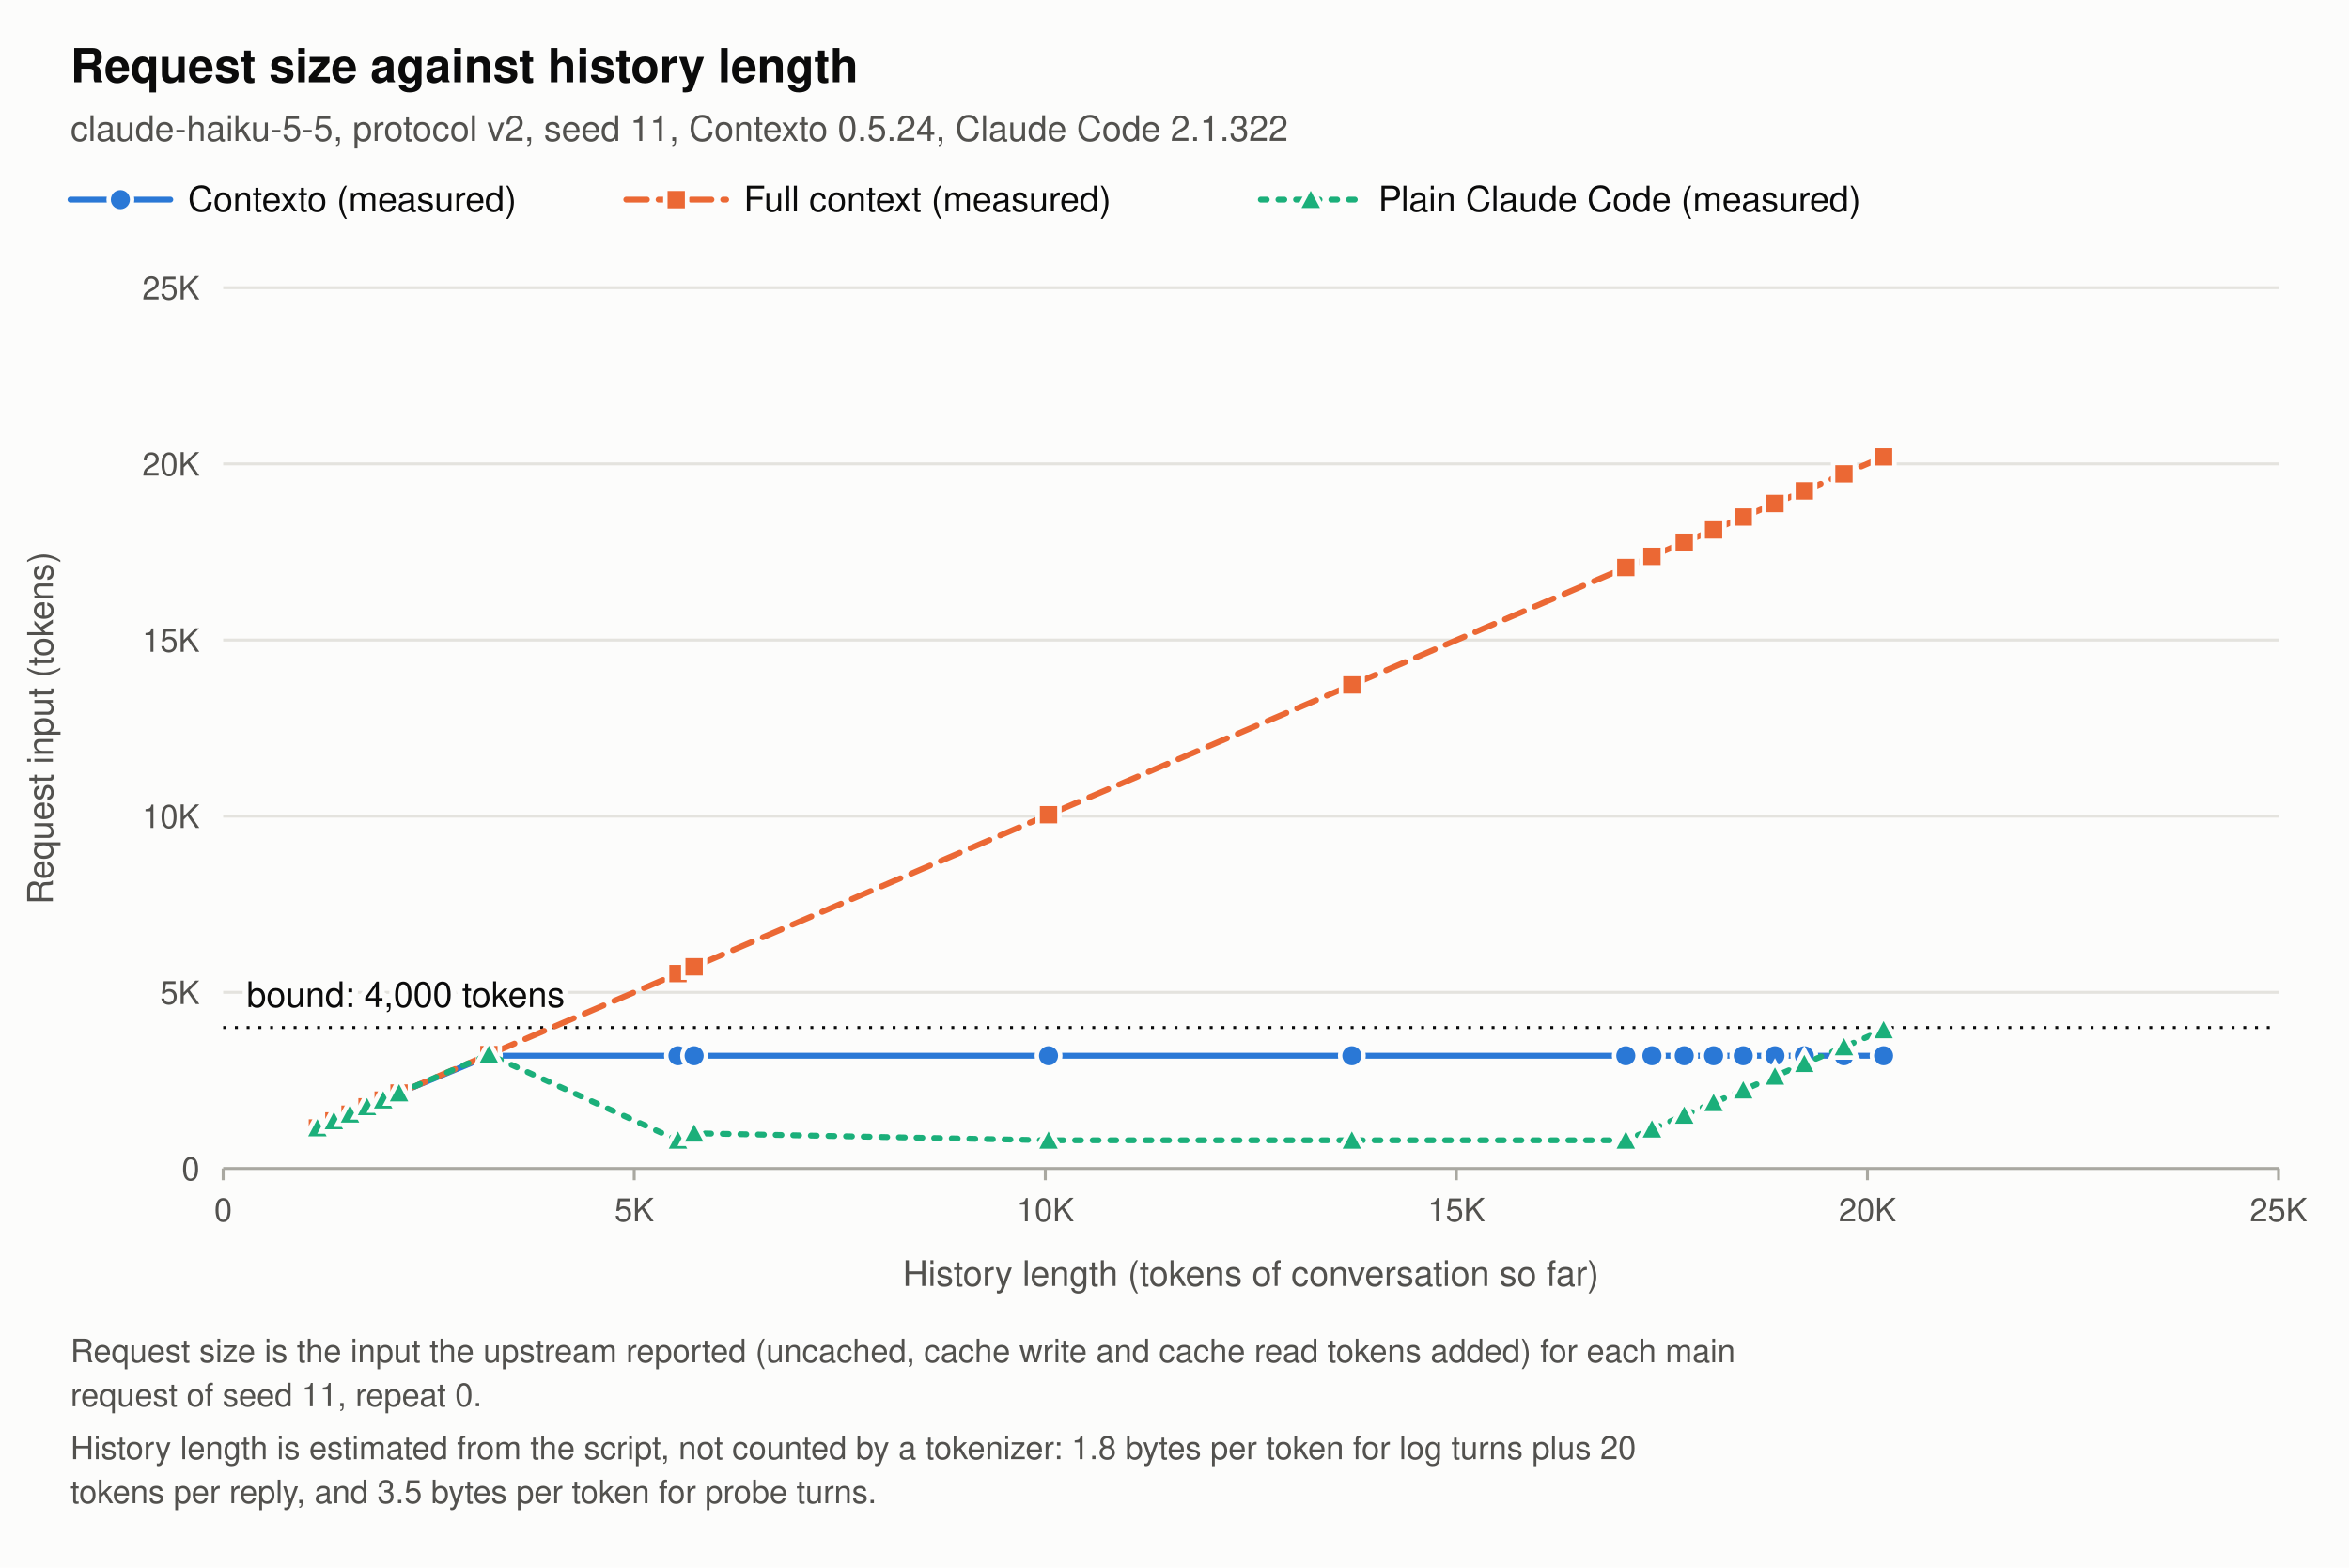
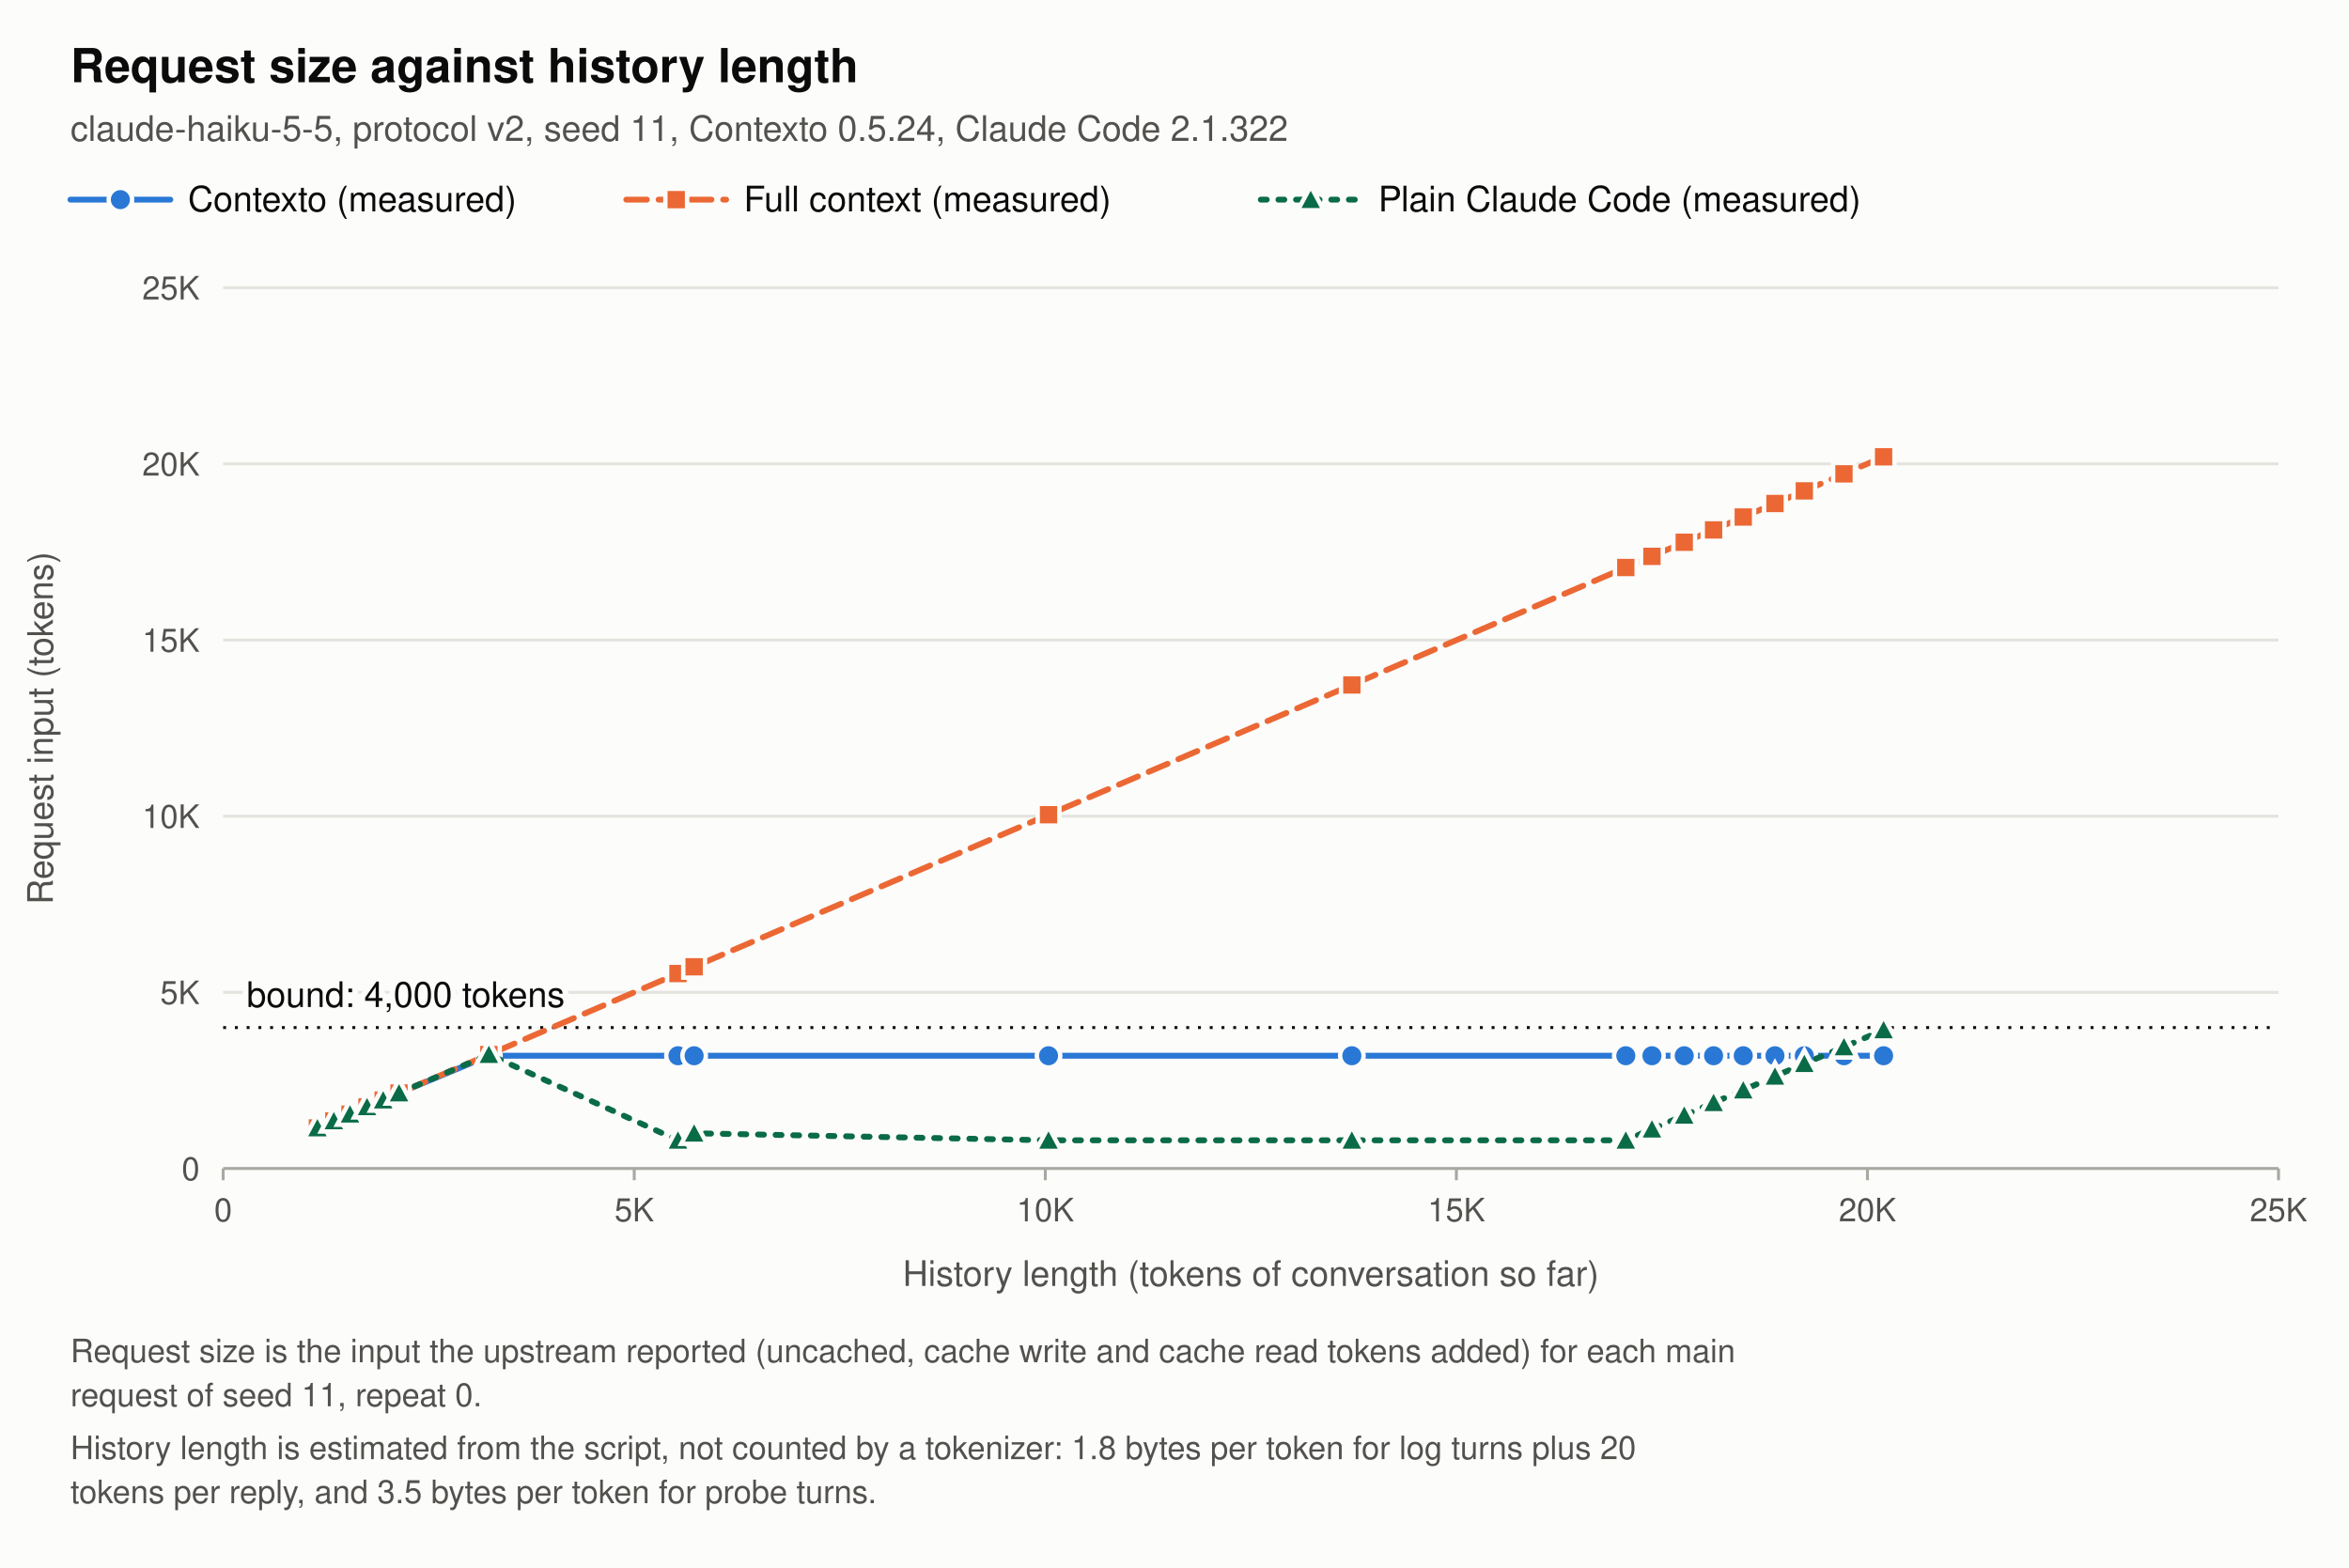
<svg xmlns="http://www.w3.org/2000/svg" viewBox="0 0 800 534" width="800" height="534" role="img" font-family="system-ui, -apple-system, 'Segoe UI', Helvetica, Arial, sans-serif">
  <rect x="0" y="0" width="800" height="534" fill="#fcfcfb" />
-   <text x="24.0" y="28.0" font-size="16" fill="#0b0b0b" text-anchor="start" font-weight="600">Request size against history length</text>
-   <text x="24.0" y="48.0" font-size="12" fill="#52514e" text-anchor="start">claude-haiku-5-5, protocol v2, seed 11, Contexto 0.5.24, Claude Code 2.1.322</text>
+   <text x="24.0" y="28.0" font-size="16" fill="#0b0b0b" text-anchor="start" font-weight="600" data-head="title">Request size against history length</text>
+   <text x="24.0" y="48.0" font-size="12" fill="#52514e" text-anchor="start" data-head="subtitle">claude-haiku-5-5, protocol v2, seed 11, Contexto 0.5.24, Claude Code 2.1.322</text>
  <line x1="24.0" y1="68.0" x2="58.0" y2="68.0" stroke="#2a78d6" stroke-width="2" stroke-linecap="round" />
  <circle cx="41.0" cy="68.0" r="4.0" fill="#2a78d6" stroke="#fcfcfb" stroke-width="1.5" />
  <text x="64.0" y="72.0" font-size="12" fill="#0b0b0b" text-anchor="start" data-legend="contexto">Contexto (measured)</text>
  <line x1="213.3" y1="68.0" x2="247.3" y2="68.0" stroke="#eb6834" stroke-width="2" stroke-linecap="round" stroke-dasharray="7 4" />
  <rect x="226.6" y="64.3" width="7.4" height="7.4" fill="#eb6834" stroke="#fcfcfb" stroke-width="1.5" />
  <text x="253.3" y="72.0" font-size="12" fill="#0b0b0b" text-anchor="start" data-legend="full">Full context (measured)</text>
-   <line x1="429.4" y1="68.0" x2="463.4" y2="68.0" stroke="#1baf7a" stroke-width="2" stroke-linecap="round" stroke-dasharray="2 4" />
-   <polygon points="446.4,63.4 450.8,71.6 442.0,71.6" fill="#1baf7a" stroke="#fcfcfb" stroke-width="1.5" />
+   <line x1="429.4" y1="68.0" x2="463.4" y2="68.0" stroke="#0a6b47" stroke-width="2" stroke-linecap="round" stroke-dasharray="2 4" />
+   <polygon points="446.4,63.4 450.8,71.6 442.0,71.6" fill="#0a6b47" stroke="#fcfcfb" stroke-width="1.5" />
  <text x="469.4" y="72.0" font-size="12" fill="#0b0b0b" text-anchor="start" data-legend="plain">Plain Claude Code (measured)</text>
  <line x1="76.0" y1="398.0" x2="776.0" y2="398.0" stroke="#a9a8a1" stroke-width="1" />
  <text x="68.0" y="402.0" font-size="11" fill="#52514e" text-anchor="end" data-tick="y">0</text>
  <line x1="76.0" y1="338.0" x2="776.0" y2="338.0" stroke="#e4e3de" stroke-width="1" />
  <text x="68.0" y="342.0" font-size="11" fill="#52514e" text-anchor="end" data-tick="y">5K</text>
  <line x1="76.0" y1="278.0" x2="776.0" y2="278.0" stroke="#e4e3de" stroke-width="1" />
  <text x="68.0" y="282.0" font-size="11" fill="#52514e" text-anchor="end" data-tick="y">10K</text>
  <line x1="76.0" y1="218.0" x2="776.0" y2="218.0" stroke="#e4e3de" stroke-width="1" />
  <text x="68.0" y="222.0" font-size="11" fill="#52514e" text-anchor="end" data-tick="y">15K</text>
  <line x1="76.0" y1="158.0" x2="776.0" y2="158.0" stroke="#e4e3de" stroke-width="1" />
  <text x="68.0" y="162.0" font-size="11" fill="#52514e" text-anchor="end" data-tick="y">20K</text>
  <line x1="76.0" y1="98.0" x2="776.0" y2="98.0" stroke="#e4e3de" stroke-width="1" />
  <text x="68.0" y="102.0" font-size="11" fill="#52514e" text-anchor="end" data-tick="y">25K</text>
  <line x1="76.0" y1="398.0" x2="76.0" y2="402.0" stroke="#a9a8a1" stroke-width="1" />
  <text x="76.0" y="416.0" font-size="11" fill="#52514e" text-anchor="middle" data-tick="x">0</text>
  <line x1="216.0" y1="398.0" x2="216.0" y2="402.0" stroke="#a9a8a1" stroke-width="1" />
  <text x="216.0" y="416.0" font-size="11" fill="#52514e" text-anchor="middle" data-tick="x">5K</text>
  <line x1="356.0" y1="398.0" x2="356.0" y2="402.0" stroke="#a9a8a1" stroke-width="1" />
  <text x="356.0" y="416.0" font-size="11" fill="#52514e" text-anchor="middle" data-tick="x">10K</text>
  <line x1="496.0" y1="398.0" x2="496.0" y2="402.0" stroke="#a9a8a1" stroke-width="1" />
  <text x="496.0" y="416.0" font-size="11" fill="#52514e" text-anchor="middle" data-tick="x">15K</text>
  <line x1="636.0" y1="398.0" x2="636.0" y2="402.0" stroke="#a9a8a1" stroke-width="1" />
  <text x="636.0" y="416.0" font-size="11" fill="#52514e" text-anchor="middle" data-tick="x">20K</text>
  <line x1="776.0" y1="398.0" x2="776.0" y2="402.0" stroke="#a9a8a1" stroke-width="1" />
  <text x="776.0" y="416.0" font-size="11" fill="#52514e" text-anchor="middle" data-tick="x">25K</text>
  <text x="426.0" y="438.0" font-size="12" fill="#52514e" text-anchor="middle" data-axis="x">History length (tokens of conversation so far)</text>
  <text x="18.0" y="248.0" font-size="12" fill="#52514e" text-anchor="middle" data-axis="y" transform="rotate(-90 18 248.0)">Request input (tokens)</text>
  <line x1="76.0" y1="350.0" x2="776.0" y2="350.0" stroke="#0b0b0b" stroke-width="1" stroke-dasharray="1 3" data-bound="4000" />
  <polyline points="108.1,384.2 113.7,381.8 119.2,379.5 125.0,377.0 130.5,374.7 135.9,372.3 166.5,359.6 230.9,359.6 236.4,359.6 357.1,359.6 460.4,359.6 553.7,359.6 562.6,359.6 573.6,359.6 583.6,359.6 593.7,359.6 604.5,359.6 614.5,359.6 628.0,359.6 641.5,359.6" fill="none" stroke="#2a78d6" stroke-width="2" stroke-linejoin="round" stroke-linecap="round" data-series="contexto" />
  <g data-markers="contexto">
    <circle cx="108.1" cy="384.2" r="4.0" fill="#2a78d6" stroke="#fcfcfb" stroke-width="1.5" />
    <circle cx="113.7" cy="381.8" r="4.0" fill="#2a78d6" stroke="#fcfcfb" stroke-width="1.5" />
    <circle cx="119.2" cy="379.5" r="4.0" fill="#2a78d6" stroke="#fcfcfb" stroke-width="1.5" />
    <circle cx="125.0" cy="377.0" r="4.0" fill="#2a78d6" stroke="#fcfcfb" stroke-width="1.5" />
    <circle cx="130.5" cy="374.7" r="4.0" fill="#2a78d6" stroke="#fcfcfb" stroke-width="1.5" />
    <circle cx="135.9" cy="372.3" r="4.0" fill="#2a78d6" stroke="#fcfcfb" stroke-width="1.5" />
    <circle cx="166.5" cy="359.6" r="4.0" fill="#2a78d6" stroke="#fcfcfb" stroke-width="1.5" />
    <circle cx="230.9" cy="359.6" r="4.0" fill="#2a78d6" stroke="#fcfcfb" stroke-width="1.5" />
    <circle cx="236.4" cy="359.6" r="4.0" fill="#2a78d6" stroke="#fcfcfb" stroke-width="1.5" />
    <circle cx="357.1" cy="359.6" r="4.0" fill="#2a78d6" stroke="#fcfcfb" stroke-width="1.5" />
    <circle cx="460.4" cy="359.6" r="4.0" fill="#2a78d6" stroke="#fcfcfb" stroke-width="1.5" />
    <circle cx="553.7" cy="359.6" r="4.0" fill="#2a78d6" stroke="#fcfcfb" stroke-width="1.5" />
    <circle cx="562.6" cy="359.6" r="4.0" fill="#2a78d6" stroke="#fcfcfb" stroke-width="1.5" />
    <circle cx="573.6" cy="359.6" r="4.0" fill="#2a78d6" stroke="#fcfcfb" stroke-width="1.5" />
    <circle cx="583.6" cy="359.6" r="4.0" fill="#2a78d6" stroke="#fcfcfb" stroke-width="1.5" />
    <circle cx="593.7" cy="359.6" r="4.0" fill="#2a78d6" stroke="#fcfcfb" stroke-width="1.5" />
    <circle cx="604.5" cy="359.6" r="4.0" fill="#2a78d6" stroke="#fcfcfb" stroke-width="1.5" />
    <circle cx="614.5" cy="359.6" r="4.0" fill="#2a78d6" stroke="#fcfcfb" stroke-width="1.5" />
    <circle cx="628.0" cy="359.6" r="4.0" fill="#2a78d6" stroke="#fcfcfb" stroke-width="1.5" />
    <circle cx="641.5" cy="359.6" r="4.0" fill="#2a78d6" stroke="#fcfcfb" stroke-width="1.5" />
  </g>
  <polyline points="108.1,384.2 113.7,381.8 119.2,379.5 125.0,377.0 130.5,374.7 135.9,372.3 166.5,359.2 230.9,331.6 236.4,329.3 357.1,277.5 460.4,233.3 553.7,193.3 562.6,189.5 573.6,184.7 583.6,180.5 593.7,176.1 604.5,171.5 614.5,167.2 628.0,161.4 641.5,155.6" fill="none" stroke="#eb6834" stroke-width="2" stroke-linejoin="round" stroke-linecap="round" data-series="full" stroke-dasharray="7 4" />
  <g data-markers="full">
    <rect x="104.4" y="380.5" width="7.4" height="7.4" fill="#eb6834" stroke="#fcfcfb" stroke-width="1.5" />
    <rect x="110.0" y="378.1" width="7.4" height="7.4" fill="#eb6834" stroke="#fcfcfb" stroke-width="1.5" />
    <rect x="115.5" y="375.8" width="7.4" height="7.4" fill="#eb6834" stroke="#fcfcfb" stroke-width="1.5" />
    <rect x="121.3" y="373.3" width="7.4" height="7.4" fill="#eb6834" stroke="#fcfcfb" stroke-width="1.5" />
    <rect x="126.8" y="371.0" width="7.4" height="7.4" fill="#eb6834" stroke="#fcfcfb" stroke-width="1.5" />
    <rect x="132.2" y="368.6" width="7.4" height="7.4" fill="#eb6834" stroke="#fcfcfb" stroke-width="1.5" />
    <rect x="162.8" y="355.5" width="7.4" height="7.4" fill="#eb6834" stroke="#fcfcfb" stroke-width="1.5" />
    <rect x="227.2" y="327.9" width="7.4" height="7.4" fill="#eb6834" stroke="#fcfcfb" stroke-width="1.5" />
    <rect x="232.7" y="325.6" width="7.4" height="7.4" fill="#eb6834" stroke="#fcfcfb" stroke-width="1.5" />
    <rect x="353.4" y="273.8" width="7.4" height="7.4" fill="#eb6834" stroke="#fcfcfb" stroke-width="1.5" />
    <rect x="456.7" y="229.6" width="7.4" height="7.4" fill="#eb6834" stroke="#fcfcfb" stroke-width="1.5" />
    <rect x="550.0" y="189.6" width="7.4" height="7.4" fill="#eb6834" stroke="#fcfcfb" stroke-width="1.5" />
    <rect x="558.9" y="185.8" width="7.4" height="7.4" fill="#eb6834" stroke="#fcfcfb" stroke-width="1.5" />
    <rect x="569.9" y="181.0" width="7.4" height="7.4" fill="#eb6834" stroke="#fcfcfb" stroke-width="1.5" />
    <rect x="579.9" y="176.8" width="7.4" height="7.4" fill="#eb6834" stroke="#fcfcfb" stroke-width="1.5" />
    <rect x="590.0" y="172.4" width="7.4" height="7.4" fill="#eb6834" stroke="#fcfcfb" stroke-width="1.5" />
    <rect x="600.8" y="167.8" width="7.4" height="7.4" fill="#eb6834" stroke="#fcfcfb" stroke-width="1.5" />
    <rect x="610.8" y="163.5" width="7.4" height="7.4" fill="#eb6834" stroke="#fcfcfb" stroke-width="1.5" />
    <rect x="624.3" y="157.7" width="7.4" height="7.4" fill="#eb6834" stroke="#fcfcfb" stroke-width="1.5" />
    <rect x="637.8" y="151.9" width="7.4" height="7.4" fill="#eb6834" stroke="#fcfcfb" stroke-width="1.5" />
  </g>
-   <polyline points="108.1,384.2 113.7,381.8 119.2,379.5 125.0,377.0 130.5,374.7 135.9,372.3 166.5,359.2 230.9,388.4 236.4,386.0 357.1,388.4 460.4,388.4 553.7,388.4 562.6,384.6 573.6,379.9 583.6,375.6 593.7,371.3 604.5,366.6 614.5,362.3 628.0,356.6 641.5,350.8" fill="none" stroke="#1baf7a" stroke-width="2" stroke-linejoin="round" stroke-linecap="round" data-series="plain" stroke-dasharray="2 4" />
+   <polyline points="108.1,384.2 113.7,381.8 119.2,379.5 125.0,377.0 130.5,374.7 135.9,372.3 166.5,359.2 230.9,388.4 236.4,386.0 357.1,388.4 460.4,388.4 553.7,388.4 562.6,384.6 573.6,379.9 583.6,375.6 593.7,371.3 604.5,366.6 614.5,362.3 628.0,356.6 641.5,350.8" fill="none" stroke="#0a6b47" stroke-width="2" stroke-linejoin="round" stroke-linecap="round" data-series="plain" stroke-dasharray="2 4" />
  <g data-markers="plain">
-     <polygon points="108.1,379.6 112.5,387.8 103.7,387.8" fill="#1baf7a" stroke="#fcfcfb" stroke-width="1.5" />
-     <polygon points="113.7,377.2 118.1,385.4 109.3,385.4" fill="#1baf7a" stroke="#fcfcfb" stroke-width="1.5" />
-     <polygon points="119.2,374.9 123.6,383.1 114.8,383.1" fill="#1baf7a" stroke="#fcfcfb" stroke-width="1.5" />
-     <polygon points="125.0,372.4 129.4,380.6 120.6,380.6" fill="#1baf7a" stroke="#fcfcfb" stroke-width="1.5" />
-     <polygon points="130.5,370.1 134.9,378.3 126.1,378.3" fill="#1baf7a" stroke="#fcfcfb" stroke-width="1.5" />
-     <polygon points="135.9,367.7 140.3,375.9 131.5,375.9" fill="#1baf7a" stroke="#fcfcfb" stroke-width="1.5" />
-     <polygon points="166.5,354.6 170.9,362.8 162.1,362.8" fill="#1baf7a" stroke="#fcfcfb" stroke-width="1.5" />
-     <polygon points="230.9,383.8 235.3,392.0 226.5,392.0" fill="#1baf7a" stroke="#fcfcfb" stroke-width="1.5" />
-     <polygon points="236.4,381.4 240.8,389.6 232.0,389.6" fill="#1baf7a" stroke="#fcfcfb" stroke-width="1.5" />
-     <polygon points="357.1,383.8 361.5,392.0 352.7,392.0" fill="#1baf7a" stroke="#fcfcfb" stroke-width="1.5" />
-     <polygon points="460.4,383.8 464.8,392.0 456.0,392.0" fill="#1baf7a" stroke="#fcfcfb" stroke-width="1.5" />
-     <polygon points="553.7,383.8 558.1,392.0 549.3,392.0" fill="#1baf7a" stroke="#fcfcfb" stroke-width="1.5" />
-     <polygon points="562.6,380.0 567.0,388.2 558.2,388.2" fill="#1baf7a" stroke="#fcfcfb" stroke-width="1.5" />
-     <polygon points="573.6,375.3 578.0,383.5 569.2,383.5" fill="#1baf7a" stroke="#fcfcfb" stroke-width="1.5" />
-     <polygon points="583.6,371.0 588.0,379.2 579.2,379.2" fill="#1baf7a" stroke="#fcfcfb" stroke-width="1.5" />
-     <polygon points="593.7,366.7 598.1,374.9 589.3,374.9" fill="#1baf7a" stroke="#fcfcfb" stroke-width="1.5" />
-     <polygon points="604.5,362.0 608.9,370.2 600.1,370.2" fill="#1baf7a" stroke="#fcfcfb" stroke-width="1.5" />
-     <polygon points="614.5,357.7 618.9,365.9 610.1,365.9" fill="#1baf7a" stroke="#fcfcfb" stroke-width="1.5" />
-     <polygon points="628.0,352.0 632.4,360.2 623.6,360.2" fill="#1baf7a" stroke="#fcfcfb" stroke-width="1.5" />
-     <polygon points="641.5,346.2 645.9,354.4 637.1,354.4" fill="#1baf7a" stroke="#fcfcfb" stroke-width="1.5" />
+     <polygon points="108.1,379.6 112.5,387.8 103.7,387.8" fill="#0a6b47" stroke="#fcfcfb" stroke-width="1.5" />
+     <polygon points="113.7,377.2 118.1,385.4 109.3,385.4" fill="#0a6b47" stroke="#fcfcfb" stroke-width="1.5" />
+     <polygon points="119.2,374.9 123.6,383.1 114.8,383.1" fill="#0a6b47" stroke="#fcfcfb" stroke-width="1.5" />
+     <polygon points="125.0,372.4 129.4,380.6 120.6,380.6" fill="#0a6b47" stroke="#fcfcfb" stroke-width="1.5" />
+     <polygon points="130.5,370.1 134.9,378.3 126.1,378.3" fill="#0a6b47" stroke="#fcfcfb" stroke-width="1.5" />
+     <polygon points="135.9,367.7 140.3,375.9 131.5,375.9" fill="#0a6b47" stroke="#fcfcfb" stroke-width="1.5" />
+     <polygon points="166.5,354.6 170.9,362.8 162.1,362.8" fill="#0a6b47" stroke="#fcfcfb" stroke-width="1.5" />
+     <polygon points="230.9,383.8 235.3,392.0 226.5,392.0" fill="#0a6b47" stroke="#fcfcfb" stroke-width="1.5" />
+     <polygon points="236.4,381.4 240.8,389.6 232.0,389.6" fill="#0a6b47" stroke="#fcfcfb" stroke-width="1.5" />
+     <polygon points="357.1,383.8 361.5,392.0 352.7,392.0" fill="#0a6b47" stroke="#fcfcfb" stroke-width="1.5" />
+     <polygon points="460.4,383.8 464.8,392.0 456.0,392.0" fill="#0a6b47" stroke="#fcfcfb" stroke-width="1.5" />
+     <polygon points="553.7,383.8 558.1,392.0 549.3,392.0" fill="#0a6b47" stroke="#fcfcfb" stroke-width="1.5" />
+     <polygon points="562.6,380.0 567.0,388.2 558.2,388.2" fill="#0a6b47" stroke="#fcfcfb" stroke-width="1.5" />
+     <polygon points="573.6,375.3 578.0,383.5 569.2,383.5" fill="#0a6b47" stroke="#fcfcfb" stroke-width="1.5" />
+     <polygon points="583.6,371.0 588.0,379.2 579.2,379.2" fill="#0a6b47" stroke="#fcfcfb" stroke-width="1.5" />
+     <polygon points="593.7,366.7 598.1,374.9 589.3,374.9" fill="#0a6b47" stroke="#fcfcfb" stroke-width="1.5" />
+     <polygon points="604.5,362.0 608.9,370.2 600.1,370.2" fill="#0a6b47" stroke="#fcfcfb" stroke-width="1.5" />
+     <polygon points="614.5,357.7 618.9,365.9 610.1,365.9" fill="#0a6b47" stroke="#fcfcfb" stroke-width="1.5" />
+     <polygon points="628.0,352.0 632.4,360.2 623.6,360.2" fill="#0a6b47" stroke="#fcfcfb" stroke-width="1.5" />
+     <polygon points="641.5,346.2 645.9,354.4 637.1,354.4" fill="#0a6b47" stroke="#fcfcfb" stroke-width="1.5" />
  </g>
  <text x="84.0" y="343.0" font-size="12" fill="#0b0b0b" stroke="#fcfcfb" stroke-width="4" paint-order="stroke" stroke-linejoin="round" data-bound-label="4000">bound: 4,000 tokens</text>
  <text x="24.0" y="464.0" font-size="11" fill="#52514e" text-anchor="start" data-note="start">Request size is the input the upstream reported (uncached, cache write and cache read tokens added) for each main</text>
  <text x="24.0" y="479.0" font-size="11" fill="#52514e" text-anchor="start">request of seed 11, repeat 0.</text>
  <text x="24.0" y="497.0" font-size="11" fill="#52514e" text-anchor="start" data-note="start">History length is estimated from the script, not counted by a tokenizer: 1.8 bytes per token for log turns plus 20</text>
  <text x="24.0" y="512.0" font-size="11" fill="#52514e" text-anchor="start">tokens per reply, and 3.5 bytes per token for probe turns.</text>
</svg>
